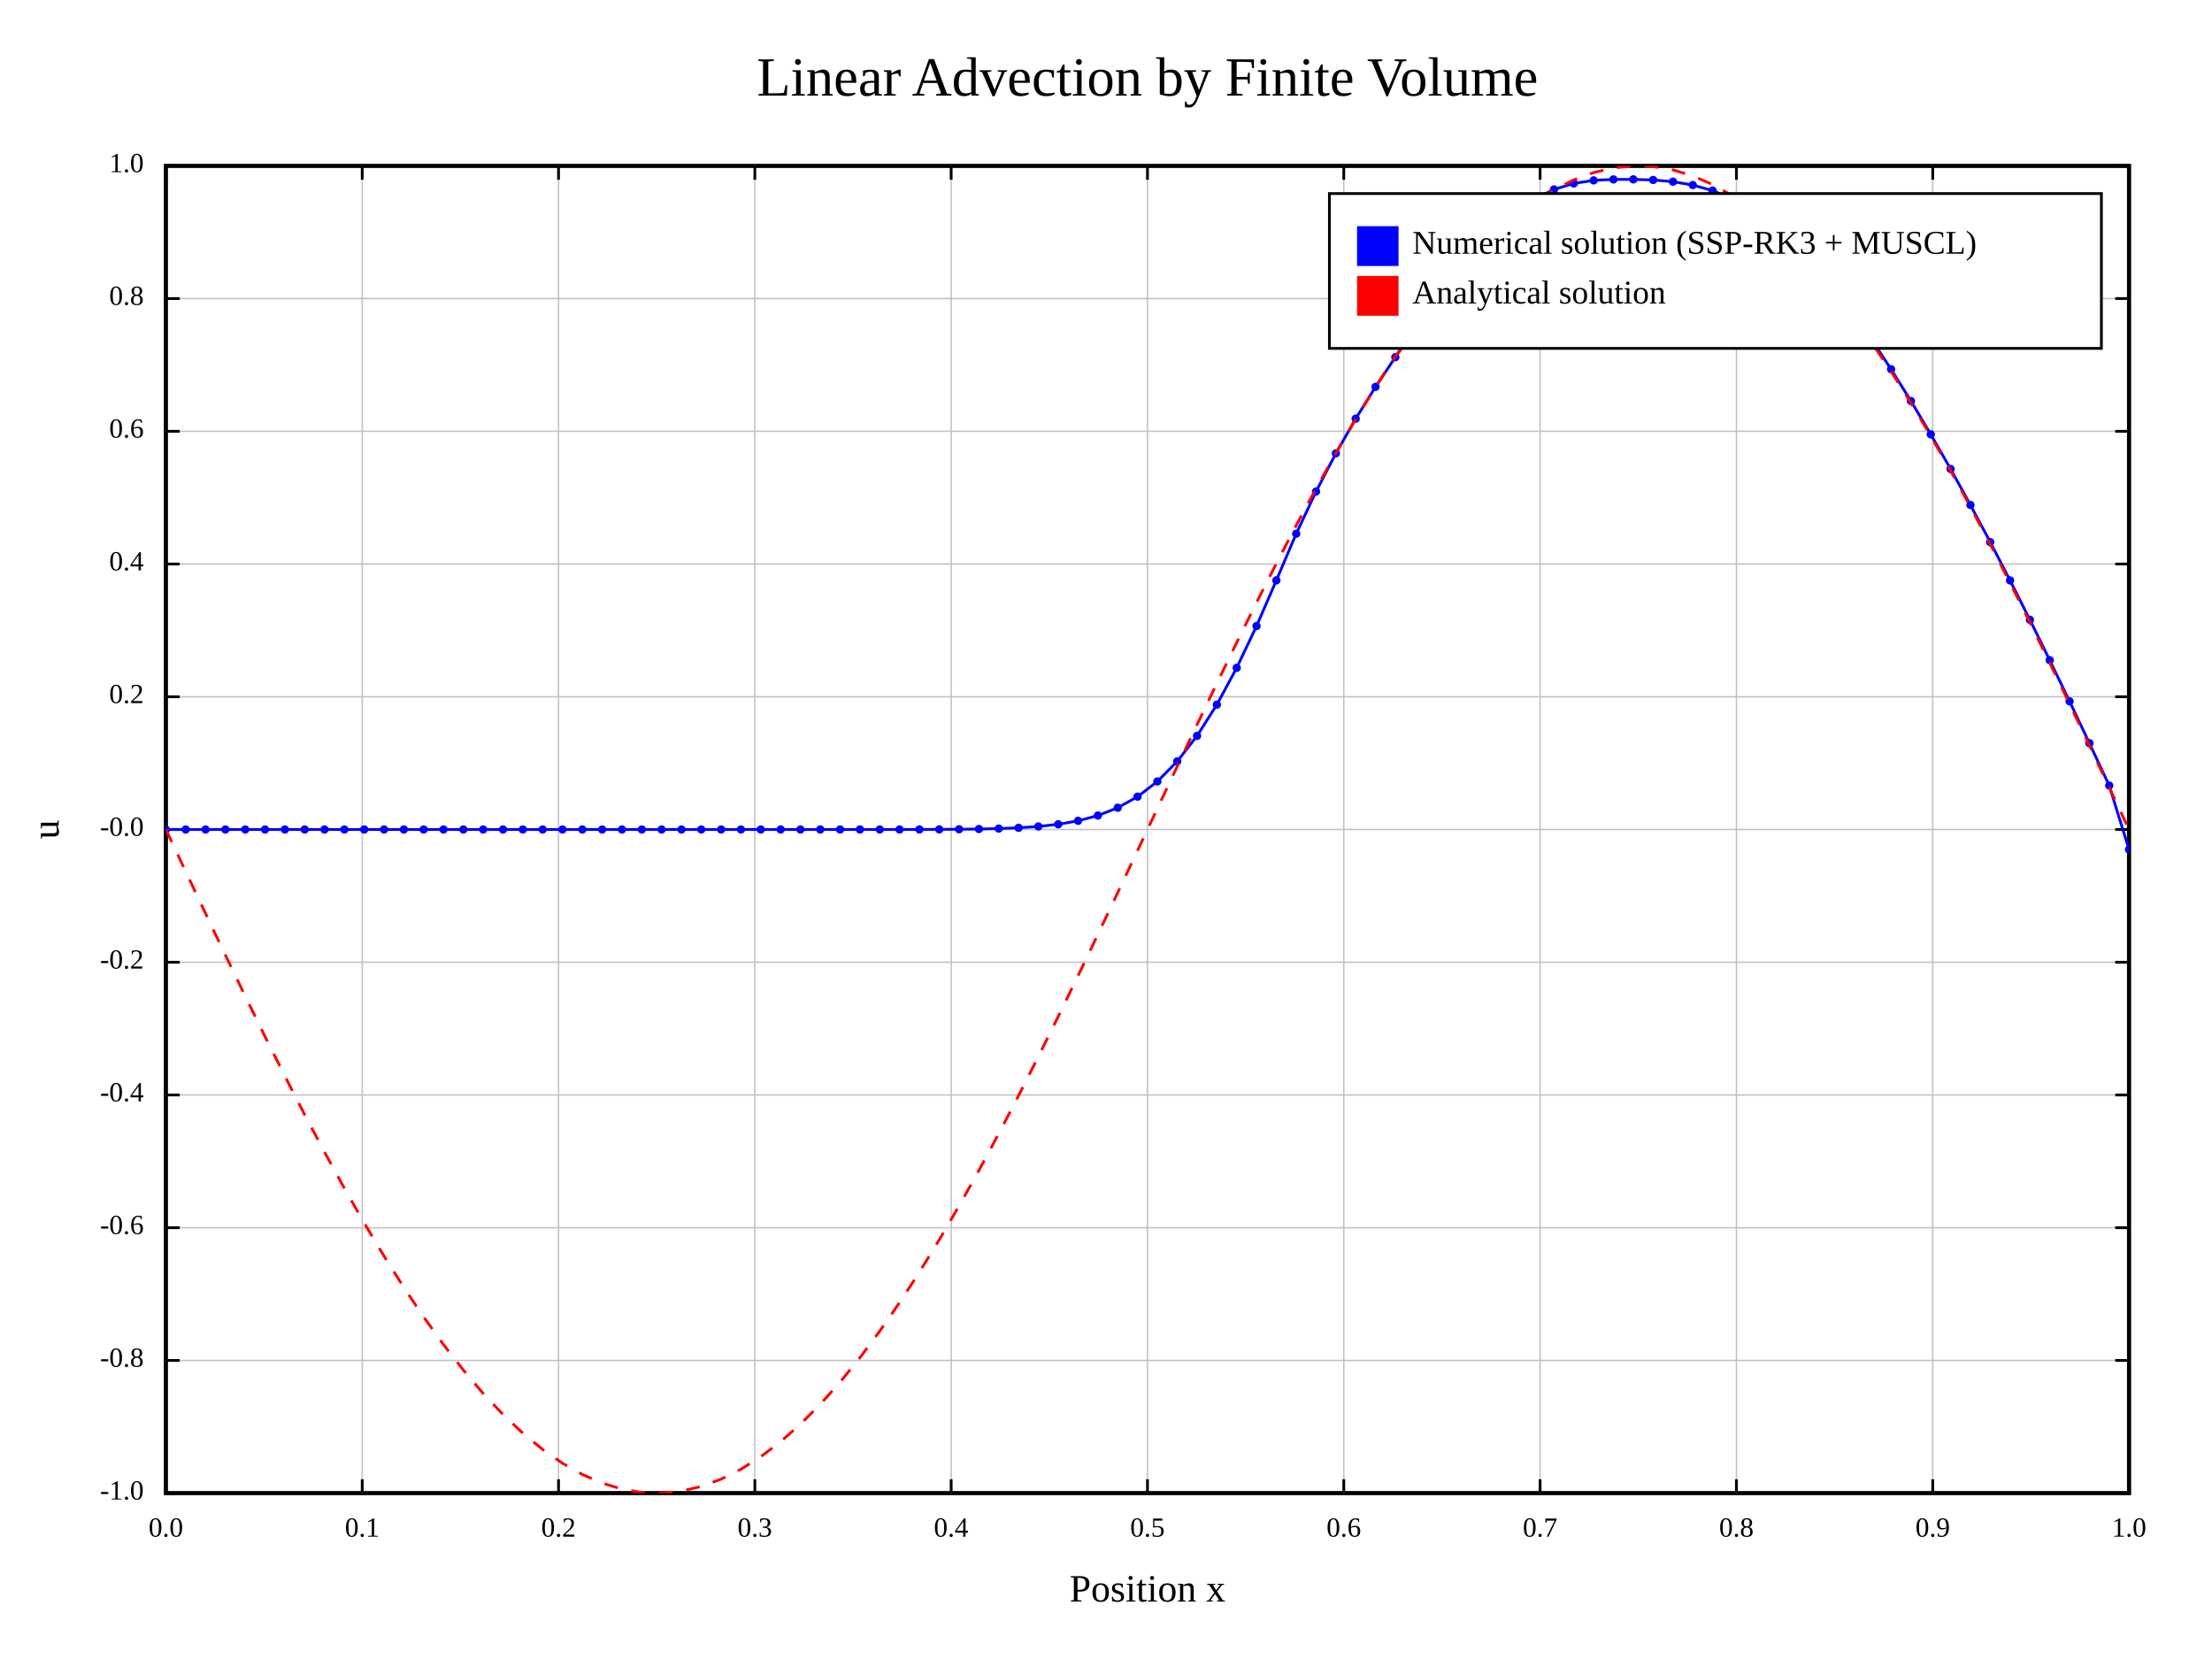
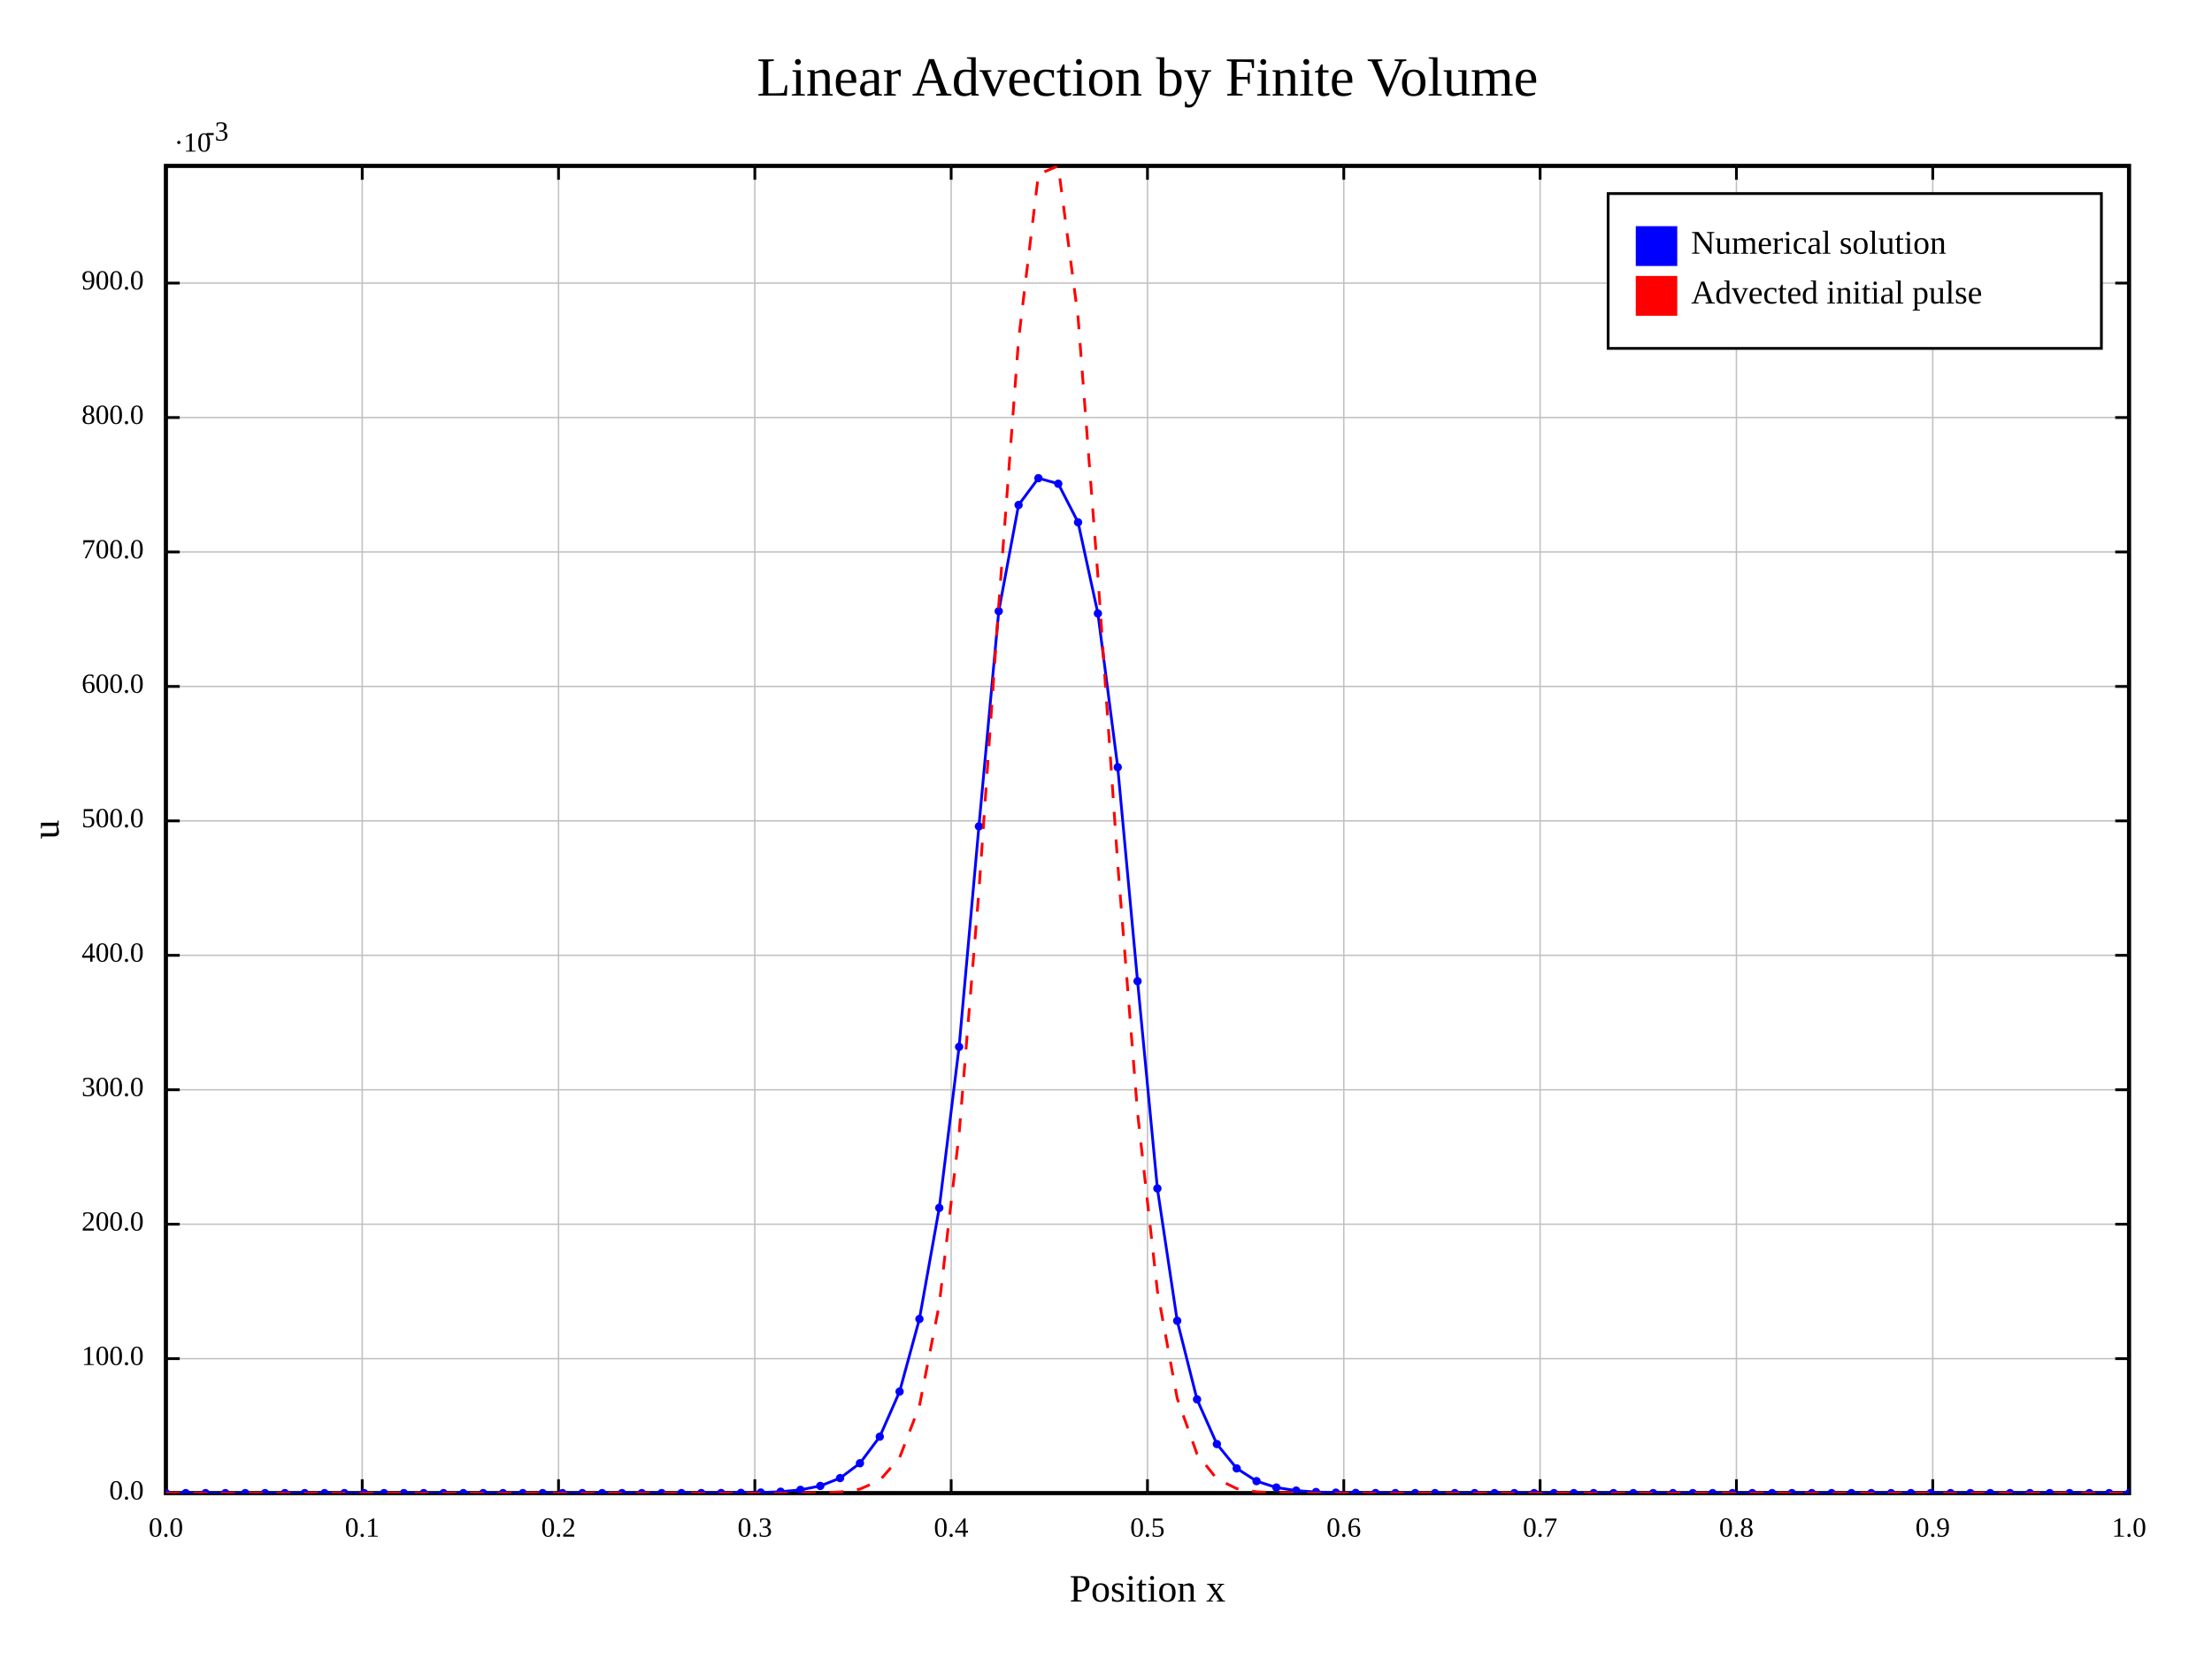
<svg xmlns="http://www.w3.org/2000/svg" height="600" viewBox="0 0 800 600" width="800">
  <rect fill="white" height="600" width="800" x="0" y="0" />
  <text dominant-baseline="middle" fill="#000000" font-family="Times New Roman" font-size="20" text-anchor="middle" x="415" y="30">
Linear Advection by Finite Volume
</text>
  <text dominant-baseline="middle" fill="#000000" font-family="Times New Roman" font-size="14" text-anchor="middle" x="415" y="576">
Position x
</text>
  <text dominant-baseline="middle" fill="#000000" font-family="Times New Roman" font-size="14" text-anchor="middle" transform="rotate(-90, 18, 300)" x="18" y="300">
u
</text>
  <rect fill="none" height="480" stroke="#000000" stroke-width="1.5" width="710" x="60" y="60" />
  <line stroke="#000000" stroke-width="1" x1="60" x2="60" y1="540" y2="535" />
  <text dominant-baseline="hanging" fill="#000000" font-family="Times New Roman" font-size="10" text-anchor="middle" x="60" y="549">
0.0
</text>
  <line stroke="#000000" stroke-width="1" x1="60" x2="60" y1="60" y2="65" />
  <line stroke="#c0c0c0" stroke-width="0.5" x1="131" x2="131" y1="60" y2="540" />
  <line stroke="#000000" stroke-width="1" x1="131" x2="131" y1="540" y2="535" />
  <text dominant-baseline="hanging" fill="#000000" font-family="Times New Roman" font-size="10" text-anchor="middle" x="131" y="549">
0.1
</text>
  <line stroke="#000000" stroke-width="1" x1="131" x2="131" y1="60" y2="65" />
  <line stroke="#c0c0c0" stroke-width="0.5" x1="202" x2="202" y1="60" y2="540" />
  <line stroke="#000000" stroke-width="1" x1="202" x2="202" y1="540" y2="535" />
  <text dominant-baseline="hanging" fill="#000000" font-family="Times New Roman" font-size="10" text-anchor="middle" x="202" y="549">
0.2
</text>
  <line stroke="#000000" stroke-width="1" x1="202" x2="202" y1="60" y2="65" />
  <line stroke="#c0c0c0" stroke-width="0.5" x1="273" x2="273" y1="60" y2="540" />
  <line stroke="#000000" stroke-width="1" x1="273" x2="273" y1="540" y2="535" />
  <text dominant-baseline="hanging" fill="#000000" font-family="Times New Roman" font-size="10" text-anchor="middle" x="273" y="549">
0.3
</text>
  <line stroke="#000000" stroke-width="1" x1="273" x2="273" y1="60" y2="65" />
  <line stroke="#c0c0c0" stroke-width="0.5" x1="344" x2="344" y1="60" y2="540" />
  <line stroke="#000000" stroke-width="1" x1="344" x2="344" y1="540" y2="535" />
  <text dominant-baseline="hanging" fill="#000000" font-family="Times New Roman" font-size="10" text-anchor="middle" x="344" y="549">
0.4
</text>
  <line stroke="#000000" stroke-width="1" x1="344" x2="344" y1="60" y2="65" />
  <line stroke="#c0c0c0" stroke-width="0.5" x1="415" x2="415" y1="60" y2="540" />
  <line stroke="#000000" stroke-width="1" x1="415" x2="415" y1="540" y2="535" />
  <text dominant-baseline="hanging" fill="#000000" font-family="Times New Roman" font-size="10" text-anchor="middle" x="415" y="549">
0.5
</text>
  <line stroke="#000000" stroke-width="1" x1="415" x2="415" y1="60" y2="65" />
  <line stroke="#c0c0c0" stroke-width="0.5" x1="486" x2="486" y1="60" y2="540" />
  <line stroke="#000000" stroke-width="1" x1="486" x2="486" y1="540" y2="535" />
  <text dominant-baseline="hanging" fill="#000000" font-family="Times New Roman" font-size="10" text-anchor="middle" x="486" y="549">
0.6
</text>
  <line stroke="#000000" stroke-width="1" x1="486" x2="486" y1="60" y2="65" />
  <line stroke="#c0c0c0" stroke-width="0.5" x1="557" x2="557" y1="60" y2="540" />
  <line stroke="#000000" stroke-width="1" x1="557" x2="557" y1="540" y2="535" />
  <text dominant-baseline="hanging" fill="#000000" font-family="Times New Roman" font-size="10" text-anchor="middle" x="557" y="549">
0.7
</text>
  <line stroke="#000000" stroke-width="1" x1="557" x2="557" y1="60" y2="65" />
  <line stroke="#c0c0c0" stroke-width="0.5" x1="628" x2="628" y1="60" y2="540" />
  <line stroke="#000000" stroke-width="1" x1="628" x2="628" y1="540" y2="535" />
  <text dominant-baseline="hanging" fill="#000000" font-family="Times New Roman" font-size="10" text-anchor="middle" x="628" y="549">
0.8
</text>
  <line stroke="#000000" stroke-width="1" x1="628" x2="628" y1="60" y2="65" />
  <line stroke="#c0c0c0" stroke-width="0.5" x1="699" x2="699" y1="60" y2="540" />
  <line stroke="#000000" stroke-width="1" x1="699" x2="699" y1="540" y2="535" />
  <text dominant-baseline="hanging" fill="#000000" font-family="Times New Roman" font-size="10" text-anchor="middle" x="699" y="549">
0.9
</text>
  <line stroke="#000000" stroke-width="1" x1="699" x2="699" y1="60" y2="65" />
  <line stroke="#000000" stroke-width="1" x1="770" x2="770" y1="540" y2="535" />
  <text dominant-baseline="hanging" fill="#000000" font-family="Times New Roman" font-size="10" text-anchor="middle" x="770" y="549">
1.0
</text>
  <line stroke="#000000" stroke-width="1" x1="770" x2="770" y1="60" y2="65" />
-   <line stroke="#000000" stroke-width="1" x1="60" x2="65" y1="540.03" y2="540.03" />
-   <line stroke="#000000" stroke-width="1" x1="770" x2="765" y1="540.03" y2="540.03" />
-   <text dominant-baseline="middle" fill="#000000" font-family="Times New Roman" font-size="10" text-anchor="end" x="52" y="540.03">
- -1.0
- </text>
-   <line stroke="#c0c0c0" stroke-width="0.5" x1="60" x2="770" y1="492.024" y2="492.024" />
-   <line stroke="#000000" stroke-width="1" x1="60" x2="65" y1="492.024" y2="492.024" />
-   <line stroke="#000000" stroke-width="1" x1="770" x2="765" y1="492.024" y2="492.024" />
-   <text dominant-baseline="middle" fill="#000000" font-family="Times New Roman" font-size="10" text-anchor="end" x="52" y="492.024">
- -0.8
- </text>
-   <line stroke="#c0c0c0" stroke-width="0.5" x1="60" x2="770" y1="444.018" y2="444.018" />
-   <line stroke="#000000" stroke-width="1" x1="60" x2="65" y1="444.018" y2="444.018" />
-   <line stroke="#000000" stroke-width="1" x1="770" x2="765" y1="444.018" y2="444.018" />
-   <text dominant-baseline="middle" fill="#000000" font-family="Times New Roman" font-size="10" text-anchor="end" x="52" y="444.018">
- -0.6
- </text>
-   <line stroke="#c0c0c0" stroke-width="0.5" x1="60" x2="770" y1="396.012" y2="396.012" />
-   <line stroke="#000000" stroke-width="1" x1="60" x2="65" y1="396.012" y2="396.012" />
-   <line stroke="#000000" stroke-width="1" x1="770" x2="765" y1="396.012" y2="396.012" />
-   <text dominant-baseline="middle" fill="#000000" font-family="Times New Roman" font-size="10" text-anchor="end" x="52" y="396.012">
- -0.4
- </text>
-   <line stroke="#c0c0c0" stroke-width="0.5" x1="60" x2="770" y1="348.006" y2="348.006" />
-   <line stroke="#000000" stroke-width="1" x1="60" x2="65" y1="348.006" y2="348.006" />
-   <line stroke="#000000" stroke-width="1" x1="770" x2="765" y1="348.006" y2="348.006" />
-   <text dominant-baseline="middle" fill="#000000" font-family="Times New Roman" font-size="10" text-anchor="end" x="52" y="348.006">
- -0.2
- </text>
-   <line stroke="#c0c0c0" stroke-width="0.5" x1="60" x2="770" y1="300" y2="300" />
-   <line stroke="#000000" stroke-width="1" x1="60" x2="65" y1="300" y2="300" />
-   <line stroke="#000000" stroke-width="1" x1="770" x2="765" y1="300" y2="300" />
-   <text dominant-baseline="middle" fill="#000000" font-family="Times New Roman" font-size="10" text-anchor="end" x="52" y="300">
- -0.0
- </text>
-   <line stroke="#c0c0c0" stroke-width="0.5" x1="60" x2="770" y1="251.994" y2="251.994" />
-   <line stroke="#000000" stroke-width="1" x1="60" x2="65" y1="251.994" y2="251.994" />
-   <line stroke="#000000" stroke-width="1" x1="770" x2="765" y1="251.994" y2="251.994" />
-   <text dominant-baseline="middle" fill="#000000" font-family="Times New Roman" font-size="10" text-anchor="end" x="52" y="251.994">
- 0.2
- </text>
-   <line stroke="#c0c0c0" stroke-width="0.5" x1="60" x2="770" y1="203.988" y2="203.988" />
-   <line stroke="#000000" stroke-width="1" x1="60" x2="65" y1="203.988" y2="203.988" />
-   <line stroke="#000000" stroke-width="1" x1="770" x2="765" y1="203.988" y2="203.988" />
-   <text dominant-baseline="middle" fill="#000000" font-family="Times New Roman" font-size="10" text-anchor="end" x="52" y="203.988">
- 0.4
- </text>
-   <line stroke="#c0c0c0" stroke-width="0.5" x1="60" x2="770" y1="155.982" y2="155.982" />
-   <line stroke="#000000" stroke-width="1" x1="60" x2="65" y1="155.982" y2="155.982" />
-   <line stroke="#000000" stroke-width="1" x1="770" x2="765" y1="155.982" y2="155.982" />
-   <text dominant-baseline="middle" fill="#000000" font-family="Times New Roman" font-size="10" text-anchor="end" x="52" y="155.982">
- 0.6
- </text>
-   <line stroke="#c0c0c0" stroke-width="0.5" x1="60" x2="770" y1="107.976" y2="107.976" />
-   <line stroke="#000000" stroke-width="1" x1="60" x2="65" y1="107.976" y2="107.976" />
-   <line stroke="#000000" stroke-width="1" x1="770" x2="765" y1="107.976" y2="107.976" />
-   <text dominant-baseline="middle" fill="#000000" font-family="Times New Roman" font-size="10" text-anchor="end" x="52" y="107.976">
- 0.8
- </text>
-   <line stroke="#000000" stroke-width="1" x1="60" x2="65" y1="59.97" y2="59.97" />
-   <line stroke="#000000" stroke-width="1" x1="770" x2="765" y1="59.97" y2="59.97" />
-   <text dominant-baseline="middle" fill="#000000" font-family="Times New Roman" font-size="10" text-anchor="end" x="52" y="59.97">
- 1.0
+   <text dominant-baseline="text-after-edge" fill="#000000" font-family="Times New Roman" font-size="10" text-anchor="start" x="63" y="57">
+ ·10
+ <tspan dx="-0.2em" dy="-0.4em">
+ -3
+ </tspan>
+   </text>
+   <line stroke="#000000" stroke-width="1" x1="60" x2="65" y1="540" y2="540" />
+   <line stroke="#000000" stroke-width="1" x1="770" x2="765" y1="540" y2="540" />
+   <text dominant-baseline="middle" fill="#000000" font-family="Times New Roman" font-size="10" text-anchor="end" x="52" y="540">
+ 0.0
+ </text>
+   <line stroke="#c0c0c0" stroke-width="0.5" x1="60" x2="770" y1="491.376" y2="491.376" />
+   <line stroke="#000000" stroke-width="1" x1="60" x2="65" y1="491.376" y2="491.376" />
+   <line stroke="#000000" stroke-width="1" x1="770" x2="765" y1="491.376" y2="491.376" />
+   <text dominant-baseline="middle" fill="#000000" font-family="Times New Roman" font-size="10" text-anchor="end" x="52" y="491.376">
+ 100.0
+ </text>
+   <line stroke="#c0c0c0" stroke-width="0.5" x1="60" x2="770" y1="442.752" y2="442.752" />
+   <line stroke="#000000" stroke-width="1" x1="60" x2="65" y1="442.752" y2="442.752" />
+   <line stroke="#000000" stroke-width="1" x1="770" x2="765" y1="442.752" y2="442.752" />
+   <text dominant-baseline="middle" fill="#000000" font-family="Times New Roman" font-size="10" text-anchor="end" x="52" y="442.752">
+ 200.0
+ </text>
+   <line stroke="#c0c0c0" stroke-width="0.5" x1="60" x2="770" y1="394.128" y2="394.128" />
+   <line stroke="#000000" stroke-width="1" x1="60" x2="65" y1="394.128" y2="394.128" />
+   <line stroke="#000000" stroke-width="1" x1="770" x2="765" y1="394.128" y2="394.128" />
+   <text dominant-baseline="middle" fill="#000000" font-family="Times New Roman" font-size="10" text-anchor="end" x="52" y="394.128">
+ 300.0
+ </text>
+   <line stroke="#c0c0c0" stroke-width="0.5" x1="60" x2="770" y1="345.505" y2="345.505" />
+   <line stroke="#000000" stroke-width="1" x1="60" x2="65" y1="345.505" y2="345.505" />
+   <line stroke="#000000" stroke-width="1" x1="770" x2="765" y1="345.505" y2="345.505" />
+   <text dominant-baseline="middle" fill="#000000" font-family="Times New Roman" font-size="10" text-anchor="end" x="52" y="345.505">
+ 400.0
+ </text>
+   <line stroke="#c0c0c0" stroke-width="0.5" x1="60" x2="770" y1="296.881" y2="296.881" />
+   <line stroke="#000000" stroke-width="1" x1="60" x2="65" y1="296.881" y2="296.881" />
+   <line stroke="#000000" stroke-width="1" x1="770" x2="765" y1="296.881" y2="296.881" />
+   <text dominant-baseline="middle" fill="#000000" font-family="Times New Roman" font-size="10" text-anchor="end" x="52" y="296.881">
+ 500.0
+ </text>
+   <line stroke="#c0c0c0" stroke-width="0.5" x1="60" x2="770" y1="248.257" y2="248.257" />
+   <line stroke="#000000" stroke-width="1" x1="60" x2="65" y1="248.257" y2="248.257" />
+   <line stroke="#000000" stroke-width="1" x1="770" x2="765" y1="248.257" y2="248.257" />
+   <text dominant-baseline="middle" fill="#000000" font-family="Times New Roman" font-size="10" text-anchor="end" x="52" y="248.257">
+ 600.0
+ </text>
+   <line stroke="#c0c0c0" stroke-width="0.5" x1="60" x2="770" y1="199.633" y2="199.633" />
+   <line stroke="#000000" stroke-width="1" x1="60" x2="65" y1="199.633" y2="199.633" />
+   <line stroke="#000000" stroke-width="1" x1="770" x2="765" y1="199.633" y2="199.633" />
+   <text dominant-baseline="middle" fill="#000000" font-family="Times New Roman" font-size="10" text-anchor="end" x="52" y="199.633">
+ 700.0
+ </text>
+   <line stroke="#c0c0c0" stroke-width="0.5" x1="60" x2="770" y1="151.009" y2="151.009" />
+   <line stroke="#000000" stroke-width="1" x1="60" x2="65" y1="151.009" y2="151.009" />
+   <line stroke="#000000" stroke-width="1" x1="770" x2="765" y1="151.009" y2="151.009" />
+   <text dominant-baseline="middle" fill="#000000" font-family="Times New Roman" font-size="10" text-anchor="end" x="52" y="151.009">
+ 800.0
+ </text>
+   <line stroke="#c0c0c0" stroke-width="0.5" x1="60" x2="770" y1="102.385" y2="102.385" />
+   <line stroke="#000000" stroke-width="1" x1="60" x2="65" y1="102.385" y2="102.385" />
+   <line stroke="#000000" stroke-width="1" x1="770" x2="765" y1="102.385" y2="102.385" />
+   <text dominant-baseline="middle" fill="#000000" font-family="Times New Roman" font-size="10" text-anchor="end" x="52" y="102.385">
+ 900.0
</text>
  <defs>
    <clipPath id="plotAreaClip">
      <rect height="480" width="710" x="60" y="60" />
    </clipPath>
  </defs>
  <g clip-path="url(#plotAreaClip)">
-     <path d="M60,300 L67.172,300 L74.343,300 L81.515,300 L88.687,300 L95.859,300 L103.03,300 L110.202,300 L117.374,300 L124.545,300 L131.717,300 L138.889,300 L146.061,300 L153.232,300 L160.404,300 L167.576,300 L174.747,300 L181.919,300 L189.091,300 L196.263,300 L203.434,300 L210.606,300 L217.778,300 L224.95,300 L232.121,300 L239.293,300 L246.465,300 L253.636,300 L260.808,300 L267.98,300 L275.152,300 L282.323,300 L289.495,300 L296.667,300 L303.838,299.999 L311.01,299.998 L318.182,299.996 L325.354,299.991 L332.525,299.98 L339.697,299.957 L346.869,299.912 L354.04,299.825 L361.212,299.667 L368.384,299.386 L375.556,298.906 L382.727,298.118 L389.899,296.866 L397.071,294.952 L404.242,292.129 L411.414,288.117 L418.586,282.621 L425.758,275.364 L432.929,266.137 L440.101,254.839 L447.273,241.522 L454.444,226.412 L461.616,209.89 L468.788,193.035 L475.96,177.779 L483.131,163.976 L490.303,151.43 L497.475,139.919 L504.646,129.178 L511.818,118.968 L518.99,109.17 L526.162,99.837 L533.333,91.18 L540.505,83.492 L547.677,77.054 L554.848,72.052 L562.02,68.521 L569.192,66.336 L576.364,65.241 L583.535,64.886 L590.707,64.88 L597.879,65.089 L605.051,65.708 L612.222,66.926 L619.394,68.936 L626.566,71.886 L633.737,75.896 L640.909,81.033 L648.081,87.313 L655.253,94.703 L662.424,103.128 L669.596,112.485 L676.768,122.66 L683.939,133.542 L691.111,145.038 L698.283,157.077 L705.455,169.613 L712.626,182.614 L719.798,196.059 L726.97,209.922 L734.141,224.173 L741.313,238.769 L748.485,253.658 L755.657,268.788 L762.828,284.105 L770,307.245" fill="none" stroke="#0000ff" stroke-width="1" />
-     <circle cx="60" cy="300" fill="#0000ff" r="1.5" />
-     <circle cx="67.172" cy="300" fill="#0000ff" r="1.5" />
-     <circle cx="74.343" cy="300" fill="#0000ff" r="1.5" />
-     <circle cx="81.515" cy="300" fill="#0000ff" r="1.5" />
-     <circle cx="88.687" cy="300" fill="#0000ff" r="1.5" />
-     <circle cx="95.859" cy="300" fill="#0000ff" r="1.5" />
-     <circle cx="103.03" cy="300" fill="#0000ff" r="1.5" />
-     <circle cx="110.202" cy="300" fill="#0000ff" r="1.5" />
-     <circle cx="117.374" cy="300" fill="#0000ff" r="1.5" />
-     <circle cx="124.545" cy="300" fill="#0000ff" r="1.5" />
-     <circle cx="131.717" cy="300" fill="#0000ff" r="1.5" />
-     <circle cx="138.889" cy="300" fill="#0000ff" r="1.5" />
-     <circle cx="146.061" cy="300" fill="#0000ff" r="1.5" />
-     <circle cx="153.232" cy="300" fill="#0000ff" r="1.5" />
-     <circle cx="160.404" cy="300" fill="#0000ff" r="1.5" />
-     <circle cx="167.576" cy="300" fill="#0000ff" r="1.5" />
-     <circle cx="174.747" cy="300" fill="#0000ff" r="1.5" />
-     <circle cx="181.919" cy="300" fill="#0000ff" r="1.5" />
-     <circle cx="189.091" cy="300" fill="#0000ff" r="1.5" />
-     <circle cx="196.263" cy="300" fill="#0000ff" r="1.5" />
-     <circle cx="203.434" cy="300" fill="#0000ff" r="1.5" />
-     <circle cx="210.606" cy="300" fill="#0000ff" r="1.5" />
-     <circle cx="217.778" cy="300" fill="#0000ff" r="1.5" />
-     <circle cx="224.95" cy="300" fill="#0000ff" r="1.5" />
-     <circle cx="232.121" cy="300" fill="#0000ff" r="1.5" />
-     <circle cx="239.293" cy="300" fill="#0000ff" r="1.5" />
-     <circle cx="246.465" cy="300" fill="#0000ff" r="1.5" />
-     <circle cx="253.636" cy="300" fill="#0000ff" r="1.5" />
-     <circle cx="260.808" cy="300" fill="#0000ff" r="1.5" />
-     <circle cx="267.98" cy="300" fill="#0000ff" r="1.5" />
-     <circle cx="275.152" cy="300" fill="#0000ff" r="1.5" />
-     <circle cx="282.323" cy="300" fill="#0000ff" r="1.5" />
-     <circle cx="289.495" cy="300" fill="#0000ff" r="1.5" />
-     <circle cx="296.667" cy="300" fill="#0000ff" r="1.5" />
-     <circle cx="303.838" cy="299.999" fill="#0000ff" r="1.5" />
-     <circle cx="311.01" cy="299.998" fill="#0000ff" r="1.5" />
-     <circle cx="318.182" cy="299.996" fill="#0000ff" r="1.5" />
-     <circle cx="325.354" cy="299.991" fill="#0000ff" r="1.5" />
-     <circle cx="332.525" cy="299.98" fill="#0000ff" r="1.5" />
-     <circle cx="339.697" cy="299.957" fill="#0000ff" r="1.5" />
-     <circle cx="346.869" cy="299.912" fill="#0000ff" r="1.5" />
-     <circle cx="354.04" cy="299.825" fill="#0000ff" r="1.5" />
-     <circle cx="361.212" cy="299.667" fill="#0000ff" r="1.5" />
-     <circle cx="368.384" cy="299.386" fill="#0000ff" r="1.5" />
-     <circle cx="375.556" cy="298.906" fill="#0000ff" r="1.5" />
-     <circle cx="382.727" cy="298.118" fill="#0000ff" r="1.5" />
-     <circle cx="389.899" cy="296.866" fill="#0000ff" r="1.5" />
-     <circle cx="397.071" cy="294.952" fill="#0000ff" r="1.5" />
-     <circle cx="404.242" cy="292.129" fill="#0000ff" r="1.5" />
-     <circle cx="411.414" cy="288.117" fill="#0000ff" r="1.5" />
-     <circle cx="418.586" cy="282.621" fill="#0000ff" r="1.5" />
-     <circle cx="425.758" cy="275.364" fill="#0000ff" r="1.5" />
-     <circle cx="432.929" cy="266.137" fill="#0000ff" r="1.5" />
-     <circle cx="440.101" cy="254.839" fill="#0000ff" r="1.5" />
-     <circle cx="447.273" cy="241.522" fill="#0000ff" r="1.5" />
-     <circle cx="454.444" cy="226.412" fill="#0000ff" r="1.5" />
-     <circle cx="461.616" cy="209.89" fill="#0000ff" r="1.5" />
-     <circle cx="468.788" cy="193.035" fill="#0000ff" r="1.5" />
-     <circle cx="475.96" cy="177.779" fill="#0000ff" r="1.5" />
-     <circle cx="483.131" cy="163.976" fill="#0000ff" r="1.5" />
-     <circle cx="490.303" cy="151.43" fill="#0000ff" r="1.5" />
-     <circle cx="497.475" cy="139.919" fill="#0000ff" r="1.5" />
-     <circle cx="504.646" cy="129.178" fill="#0000ff" r="1.5" />
-     <circle cx="511.818" cy="118.968" fill="#0000ff" r="1.5" />
-     <circle cx="518.99" cy="109.17" fill="#0000ff" r="1.5" />
-     <circle cx="526.162" cy="99.837" fill="#0000ff" r="1.5" />
-     <circle cx="533.333" cy="91.18" fill="#0000ff" r="1.5" />
-     <circle cx="540.505" cy="83.492" fill="#0000ff" r="1.5" />
-     <circle cx="547.677" cy="77.054" fill="#0000ff" r="1.5" />
-     <circle cx="554.848" cy="72.052" fill="#0000ff" r="1.5" />
-     <circle cx="562.02" cy="68.521" fill="#0000ff" r="1.5" />
-     <circle cx="569.192" cy="66.336" fill="#0000ff" r="1.5" />
-     <circle cx="576.364" cy="65.241" fill="#0000ff" r="1.5" />
-     <circle cx="583.535" cy="64.886" fill="#0000ff" r="1.5" />
-     <circle cx="590.707" cy="64.88" fill="#0000ff" r="1.5" />
-     <circle cx="597.879" cy="65.089" fill="#0000ff" r="1.5" />
-     <circle cx="605.051" cy="65.708" fill="#0000ff" r="1.5" />
-     <circle cx="612.222" cy="66.926" fill="#0000ff" r="1.5" />
-     <circle cx="619.394" cy="68.936" fill="#0000ff" r="1.5" />
-     <circle cx="626.566" cy="71.886" fill="#0000ff" r="1.5" />
-     <circle cx="633.737" cy="75.896" fill="#0000ff" r="1.5" />
-     <circle cx="640.909" cy="81.033" fill="#0000ff" r="1.5" />
-     <circle cx="648.081" cy="87.313" fill="#0000ff" r="1.5" />
-     <circle cx="655.253" cy="94.703" fill="#0000ff" r="1.5" />
-     <circle cx="662.424" cy="103.128" fill="#0000ff" r="1.5" />
-     <circle cx="669.596" cy="112.485" fill="#0000ff" r="1.5" />
-     <circle cx="676.768" cy="122.66" fill="#0000ff" r="1.5" />
-     <circle cx="683.939" cy="133.542" fill="#0000ff" r="1.5" />
-     <circle cx="691.111" cy="145.038" fill="#0000ff" r="1.5" />
-     <circle cx="698.283" cy="157.077" fill="#0000ff" r="1.5" />
-     <circle cx="705.455" cy="169.613" fill="#0000ff" r="1.5" />
-     <circle cx="712.626" cy="182.614" fill="#0000ff" r="1.5" />
-     <circle cx="719.798" cy="196.059" fill="#0000ff" r="1.5" />
-     <circle cx="726.97" cy="209.922" fill="#0000ff" r="1.5" />
-     <circle cx="734.141" cy="224.173" fill="#0000ff" r="1.5" />
-     <circle cx="741.313" cy="238.769" fill="#0000ff" r="1.5" />
-     <circle cx="748.485" cy="253.658" fill="#0000ff" r="1.5" />
-     <circle cx="755.657" cy="268.788" fill="#0000ff" r="1.5" />
-     <circle cx="762.828" cy="284.105" fill="#0000ff" r="1.5" />
-     <circle cx="770" cy="307.245" fill="#0000ff" r="1.5" />
-     <path d="M60,300 L67.172,315.224 L74.343,330.386 L81.515,345.426 L88.687,360.283 L95.859,374.897 L103.03,389.21 L110.202,403.164 L117.374,416.702 L124.545,429.77 L131.717,442.316 L138.889,454.288 L146.061,465.64 L153.232,476.324 L160.404,486.299 L167.576,495.523 L174.747,503.96 L181.919,511.575 L189.091,518.339 L196.263,524.224 L203.434,529.205 L210.606,533.264 L217.778,536.384 L224.95,538.551 L232.121,539.758 L239.293,540 L246.465,539.275 L253.636,537.587 L260.808,534.942 L267.98,531.351 L275.152,526.829 L282.323,521.393 L289.495,515.066 L296.667,507.872 L303.838,499.842 L311.01,491.007 L318.182,481.403 L325.354,471.068 L332.525,460.045 L339.697,448.377 L346.869,436.111 L354.04,423.298 L361.212,409.988 L368.384,396.235 L375.556,382.095 L382.727,367.624 L389.899,352.881 L397.071,337.925 L404.242,322.816 L411.414,307.616 L418.586,292.384 L425.758,277.184 L432.929,262.075 L440.101,247.119 L447.273,232.376 L454.444,217.905 L461.616,203.765 L468.788,190.012 L475.96,176.702 L483.131,163.888 L490.303,151.623 L497.475,139.955 L504.646,128.932 L511.818,118.597 L518.99,108.993 L526.162,100.158 L533.333,92.128 L540.505,84.934 L547.677,78.607 L554.848,73.171 L562.02,68.649 L569.192,65.058 L576.364,62.413 L583.535,60.725 L590.707,60 L597.879,60.242 L605.051,61.449 L612.222,63.616 L619.394,66.736 L626.566,70.795 L633.737,75.776 L640.909,81.661 L648.081,88.425 L655.253,96.04 L662.424,104.477 L669.596,113.701 L676.768,123.676 L683.939,134.36 L691.111,145.712 L698.283,157.684 L705.455,170.23 L712.626,183.298 L719.798,196.836 L726.97,210.79 L734.141,225.103 L741.313,239.717 L748.485,254.574 L755.657,269.614 L762.828,284.776 L770,300" fill="none" stroke="#ff0000" stroke-dasharray="5 5" stroke-width="1" />
+     <path d="M60,540 L67.172,540 L74.343,540 L81.515,540 L88.687,540 L95.859,540 L103.03,540 L110.202,540 L117.374,540 L124.545,540 L131.717,540 L138.889,540 L146.061,540 L153.232,540 L160.404,540 L167.576,540 L174.747,540 L181.919,540 L189.091,540 L196.263,540 L203.434,540 L210.606,540 L217.778,540 L224.95,540 L232.121,540 L239.293,539.999 L246.465,539.997 L253.636,539.991 L260.808,539.972 L267.98,539.923 L275.152,539.798 L282.323,539.499 L289.495,538.829 L296.667,537.408 L303.838,534.569 L311.01,529.201 L318.182,519.594 L325.354,503.29 L332.525,477.025 L339.697,436.855 L346.869,378.618 L354.04,298.869 L361.212,221.05 L368.384,182.636 L375.556,172.94 L382.727,174.946 L389.899,188.901 L397.071,221.864 L404.242,277.469 L411.414,354.858 L418.586,429.819 L425.758,477.686 L432.929,506.114 L440.101,522.266 L447.273,531.068 L454.444,535.671 L461.616,537.98 L468.788,539.092 L475.96,539.607 L483.131,539.836 L490.303,539.934 L497.475,539.974 L504.646,539.99 L511.818,539.996 L518.99,539.999 L526.162,540 L533.333,540 L540.505,540 L547.677,540 L554.848,540 L562.02,540 L569.192,540 L576.364,540 L583.535,540 L590.707,540 L597.879,540 L605.051,540 L612.222,540 L619.394,540 L626.566,540 L633.737,540 L640.909,540 L648.081,540 L655.253,540 L662.424,540 L669.596,540 L676.768,540 L683.939,540 L691.111,540 L698.283,540 L705.455,540 L712.626,540 L719.798,540 L726.97,540 L734.141,540 L741.313,540 L748.485,540 L755.657,540 L762.828,540 L770,540" fill="none" stroke="#0000ff" stroke-width="1" />
+     <circle cx="60" cy="540" fill="#0000ff" r="1.5" />
+     <circle cx="67.172" cy="540" fill="#0000ff" r="1.5" />
+     <circle cx="74.343" cy="540" fill="#0000ff" r="1.5" />
+     <circle cx="81.515" cy="540" fill="#0000ff" r="1.5" />
+     <circle cx="88.687" cy="540" fill="#0000ff" r="1.5" />
+     <circle cx="95.859" cy="540" fill="#0000ff" r="1.5" />
+     <circle cx="103.03" cy="540" fill="#0000ff" r="1.5" />
+     <circle cx="110.202" cy="540" fill="#0000ff" r="1.5" />
+     <circle cx="117.374" cy="540" fill="#0000ff" r="1.5" />
+     <circle cx="124.545" cy="540" fill="#0000ff" r="1.5" />
+     <circle cx="131.717" cy="540" fill="#0000ff" r="1.5" />
+     <circle cx="138.889" cy="540" fill="#0000ff" r="1.5" />
+     <circle cx="146.061" cy="540" fill="#0000ff" r="1.5" />
+     <circle cx="153.232" cy="540" fill="#0000ff" r="1.5" />
+     <circle cx="160.404" cy="540" fill="#0000ff" r="1.5" />
+     <circle cx="167.576" cy="540" fill="#0000ff" r="1.5" />
+     <circle cx="174.747" cy="540" fill="#0000ff" r="1.5" />
+     <circle cx="181.919" cy="540" fill="#0000ff" r="1.5" />
+     <circle cx="189.091" cy="540" fill="#0000ff" r="1.5" />
+     <circle cx="196.263" cy="540" fill="#0000ff" r="1.5" />
+     <circle cx="203.434" cy="540" fill="#0000ff" r="1.5" />
+     <circle cx="210.606" cy="540" fill="#0000ff" r="1.5" />
+     <circle cx="217.778" cy="540" fill="#0000ff" r="1.5" />
+     <circle cx="224.95" cy="540" fill="#0000ff" r="1.5" />
+     <circle cx="232.121" cy="540" fill="#0000ff" r="1.5" />
+     <circle cx="239.293" cy="539.999" fill="#0000ff" r="1.5" />
+     <circle cx="246.465" cy="539.997" fill="#0000ff" r="1.5" />
+     <circle cx="253.636" cy="539.991" fill="#0000ff" r="1.5" />
+     <circle cx="260.808" cy="539.972" fill="#0000ff" r="1.5" />
+     <circle cx="267.98" cy="539.923" fill="#0000ff" r="1.5" />
+     <circle cx="275.152" cy="539.798" fill="#0000ff" r="1.5" />
+     <circle cx="282.323" cy="539.499" fill="#0000ff" r="1.5" />
+     <circle cx="289.495" cy="538.829" fill="#0000ff" r="1.5" />
+     <circle cx="296.667" cy="537.408" fill="#0000ff" r="1.5" />
+     <circle cx="303.838" cy="534.569" fill="#0000ff" r="1.5" />
+     <circle cx="311.01" cy="529.201" fill="#0000ff" r="1.5" />
+     <circle cx="318.182" cy="519.594" fill="#0000ff" r="1.5" />
+     <circle cx="325.354" cy="503.29" fill="#0000ff" r="1.5" />
+     <circle cx="332.525" cy="477.025" fill="#0000ff" r="1.5" />
+     <circle cx="339.697" cy="436.855" fill="#0000ff" r="1.5" />
+     <circle cx="346.869" cy="378.618" fill="#0000ff" r="1.5" />
+     <circle cx="354.04" cy="298.869" fill="#0000ff" r="1.5" />
+     <circle cx="361.212" cy="221.05" fill="#0000ff" r="1.5" />
+     <circle cx="368.384" cy="182.636" fill="#0000ff" r="1.5" />
+     <circle cx="375.556" cy="172.94" fill="#0000ff" r="1.5" />
+     <circle cx="382.727" cy="174.946" fill="#0000ff" r="1.5" />
+     <circle cx="389.899" cy="188.901" fill="#0000ff" r="1.5" />
+     <circle cx="397.071" cy="221.864" fill="#0000ff" r="1.5" />
+     <circle cx="404.242" cy="277.469" fill="#0000ff" r="1.5" />
+     <circle cx="411.414" cy="354.858" fill="#0000ff" r="1.5" />
+     <circle cx="418.586" cy="429.819" fill="#0000ff" r="1.5" />
+     <circle cx="425.758" cy="477.686" fill="#0000ff" r="1.5" />
+     <circle cx="432.929" cy="506.114" fill="#0000ff" r="1.5" />
+     <circle cx="440.101" cy="522.266" fill="#0000ff" r="1.5" />
+     <circle cx="447.273" cy="531.068" fill="#0000ff" r="1.5" />
+     <circle cx="454.444" cy="535.671" fill="#0000ff" r="1.5" />
+     <circle cx="461.616" cy="537.98" fill="#0000ff" r="1.5" />
+     <circle cx="468.788" cy="539.092" fill="#0000ff" r="1.5" />
+     <circle cx="475.96" cy="539.607" fill="#0000ff" r="1.5" />
+     <circle cx="483.131" cy="539.836" fill="#0000ff" r="1.5" />
+     <circle cx="490.303" cy="539.934" fill="#0000ff" r="1.5" />
+     <circle cx="497.475" cy="539.974" fill="#0000ff" r="1.5" />
+     <circle cx="504.646" cy="539.99" fill="#0000ff" r="1.5" />
+     <circle cx="511.818" cy="539.996" fill="#0000ff" r="1.5" />
+     <circle cx="518.99" cy="539.999" fill="#0000ff" r="1.5" />
+     <circle cx="526.162" cy="540" fill="#0000ff" r="1.5" />
+     <circle cx="533.333" cy="540" fill="#0000ff" r="1.5" />
+     <circle cx="540.505" cy="540" fill="#0000ff" r="1.5" />
+     <circle cx="547.677" cy="540" fill="#0000ff" r="1.5" />
+     <circle cx="554.848" cy="540" fill="#0000ff" r="1.5" />
+     <circle cx="562.02" cy="540" fill="#0000ff" r="1.5" />
+     <circle cx="569.192" cy="540" fill="#0000ff" r="1.5" />
+     <circle cx="576.364" cy="540" fill="#0000ff" r="1.5" />
+     <circle cx="583.535" cy="540" fill="#0000ff" r="1.5" />
+     <circle cx="590.707" cy="540" fill="#0000ff" r="1.5" />
+     <circle cx="597.879" cy="540" fill="#0000ff" r="1.5" />
+     <circle cx="605.051" cy="540" fill="#0000ff" r="1.5" />
+     <circle cx="612.222" cy="540" fill="#0000ff" r="1.5" />
+     <circle cx="619.394" cy="540" fill="#0000ff" r="1.5" />
+     <circle cx="626.566" cy="540" fill="#0000ff" r="1.5" />
+     <circle cx="633.737" cy="540" fill="#0000ff" r="1.5" />
+     <circle cx="640.909" cy="540" fill="#0000ff" r="1.5" />
+     <circle cx="648.081" cy="540" fill="#0000ff" r="1.5" />
+     <circle cx="655.253" cy="540" fill="#0000ff" r="1.5" />
+     <circle cx="662.424" cy="540" fill="#0000ff" r="1.5" />
+     <circle cx="669.596" cy="540" fill="#0000ff" r="1.5" />
+     <circle cx="676.768" cy="540" fill="#0000ff" r="1.5" />
+     <circle cx="683.939" cy="540" fill="#0000ff" r="1.5" />
+     <circle cx="691.111" cy="540" fill="#0000ff" r="1.5" />
+     <circle cx="698.283" cy="540" fill="#0000ff" r="1.5" />
+     <circle cx="705.455" cy="540" fill="#0000ff" r="1.5" />
+     <circle cx="712.626" cy="540" fill="#0000ff" r="1.5" />
+     <circle cx="719.798" cy="540" fill="#0000ff" r="1.5" />
+     <circle cx="726.97" cy="540" fill="#0000ff" r="1.5" />
+     <circle cx="734.141" cy="540" fill="#0000ff" r="1.5" />
+     <circle cx="741.313" cy="540" fill="#0000ff" r="1.5" />
+     <circle cx="748.485" cy="540" fill="#0000ff" r="1.5" />
+     <circle cx="755.657" cy="540" fill="#0000ff" r="1.5" />
+     <circle cx="762.828" cy="540" fill="#0000ff" r="1.5" />
+     <circle cx="770" cy="540" fill="#0000ff" r="1.5" />
+     <path d="M60,540 L67.172,540 L74.343,540 L81.515,540 L88.687,540 L95.859,540 L103.03,540 L110.202,540 L117.374,540 L124.545,540 L131.717,540 L138.889,540 L146.061,540 L153.232,540 L160.404,540 L167.576,540 L174.747,540 L181.919,540 L189.091,540 L196.263,540 L203.434,540 L210.606,540 L217.778,540 L224.95,540 L232.121,540 L239.293,540 L246.465,540 L253.636,540 L260.808,540 L267.98,540 L275.152,539.999 L282.323,539.996 L289.495,539.979 L296.667,539.902 L303.838,539.598 L311.01,538.551 L318.182,535.405 L325.354,527.171 L332.525,508.473 L339.697,471.799 L346.869,410.132 L354.04,322.315 L361.212,218.807 L368.384,122.83 L375.556,63.051 L382.727,60 L389.899,114.772 L397.071,208.401 L404.242,312.377 L411.414,402.46 L418.586,466.844 L425.758,505.748 L432.929,525.883 L440.101,534.879 L447.273,538.364 L454.444,539.54 L461.616,539.886 L468.788,539.975 L475.96,539.995 L483.131,539.999 L490.303,540 L497.475,540 L504.646,540 L511.818,540 L518.99,540 L526.162,540 L533.333,540 L540.505,540 L547.677,540 L554.848,540 L562.02,540 L569.192,540 L576.364,540 L583.535,540 L590.707,540 L597.879,540 L605.051,540 L612.222,540 L619.394,540 L626.566,540 L633.737,540 L640.909,540 L648.081,540 L655.253,540 L662.424,540 L669.596,540 L676.768,540 L683.939,540 L691.111,540 L698.283,540 L705.455,540 L712.626,540 L719.798,540 L726.97,540 L734.141,540 L741.313,540 L748.485,540 L755.657,540 L762.828,540 L770,540" fill="none" stroke="#ff0000" stroke-dasharray="5 5" stroke-width="1" />
  </g>
-   <rect fill="white" height="56" stroke="#000000" stroke-width="1" width="279.2" x="480.8" y="70" />
-   <rect fill="#0000ff" height="14.4" width="15" x="490.8" y="81.8" />
-   <text dominant-baseline="middle" fill="#000000" font-family="Times New Roman" font-size="12" text-anchor="start" x="510.8" y="89">
- Numerical solution (SSP-RK3 + MUSCL)
- </text>
-   <rect fill="#ff0000" height="14.4" width="15" x="490.8" y="99.8" />
-   <text dominant-baseline="middle" fill="#000000" font-family="Times New Roman" font-size="12" text-anchor="start" x="510.8" y="107">
- Analytical solution
+   <rect fill="white" height="56" stroke="#000000" stroke-width="1" width="178.4" x="581.6" y="70" />
+   <rect fill="#0000ff" height="14.4" width="15" x="591.6" y="81.8" />
+   <text dominant-baseline="middle" fill="#000000" font-family="Times New Roman" font-size="12" text-anchor="start" x="611.6" y="89">
+ Numerical solution
+ </text>
+   <rect fill="#ff0000" height="14.4" width="15" x="591.6" y="99.8" />
+   <text dominant-baseline="middle" fill="#000000" font-family="Times New Roman" font-size="12" text-anchor="start" x="611.6" y="107">
+ Advected initial pulse
</text>
</svg>
